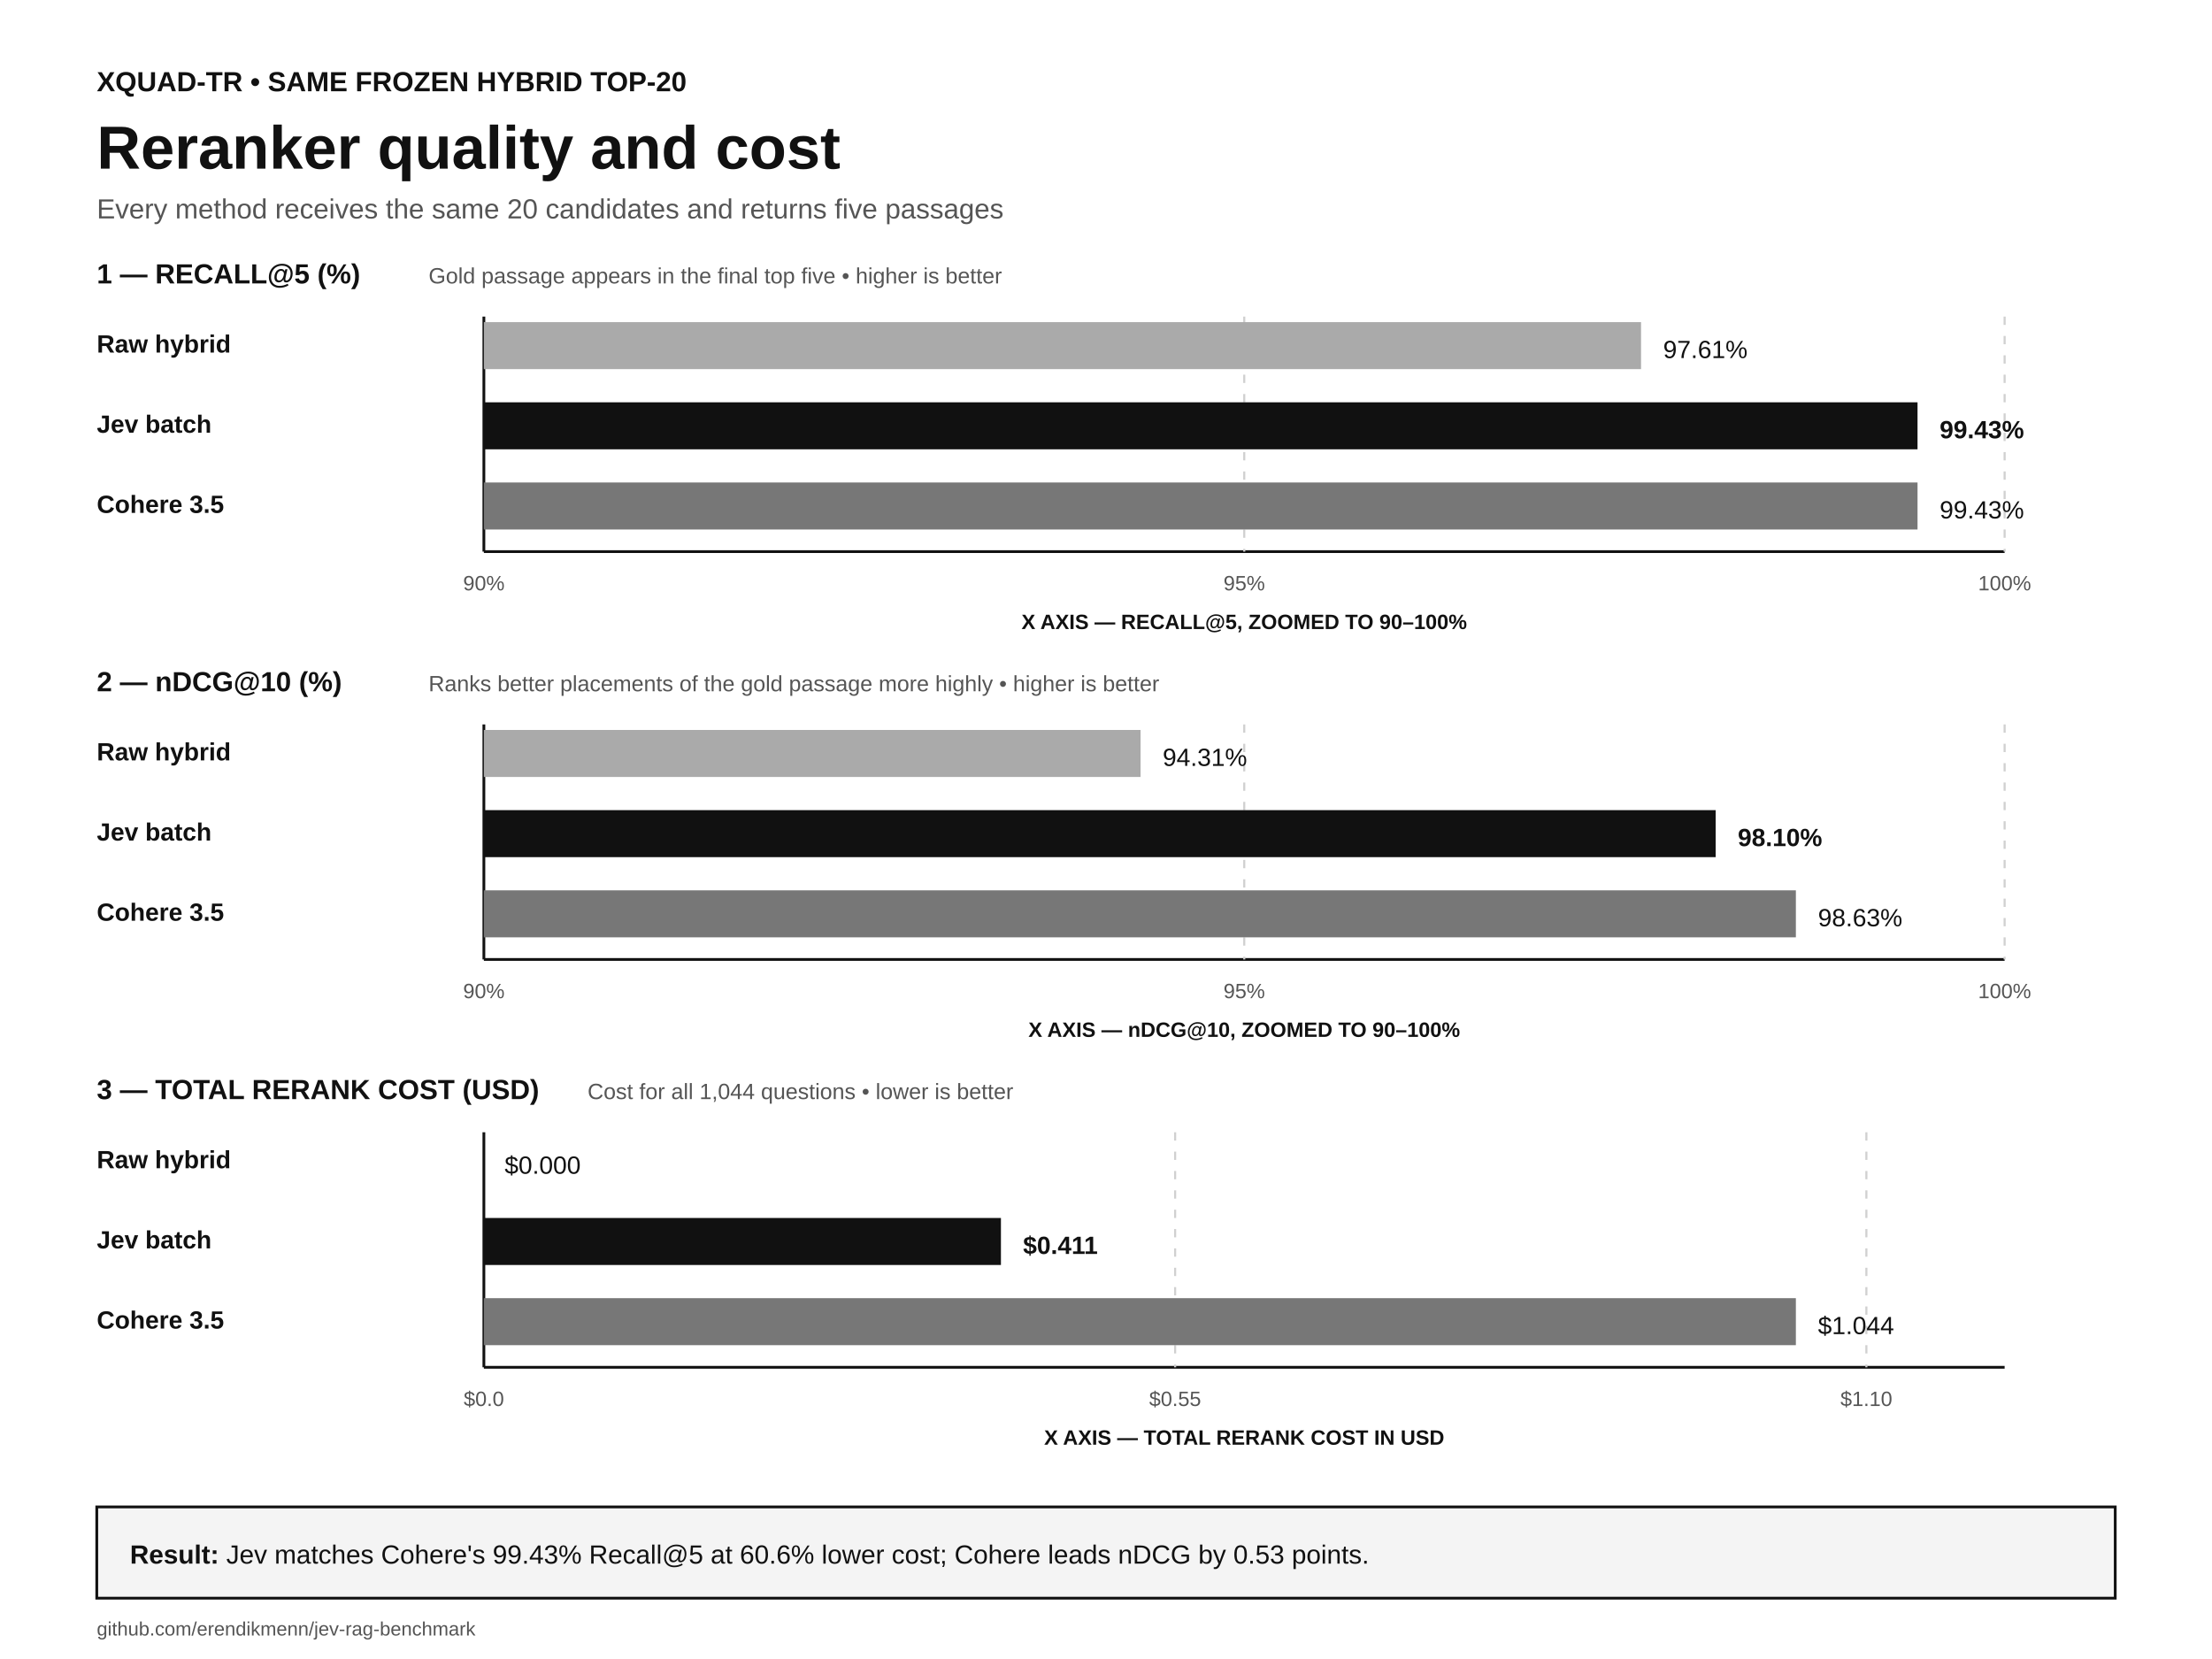
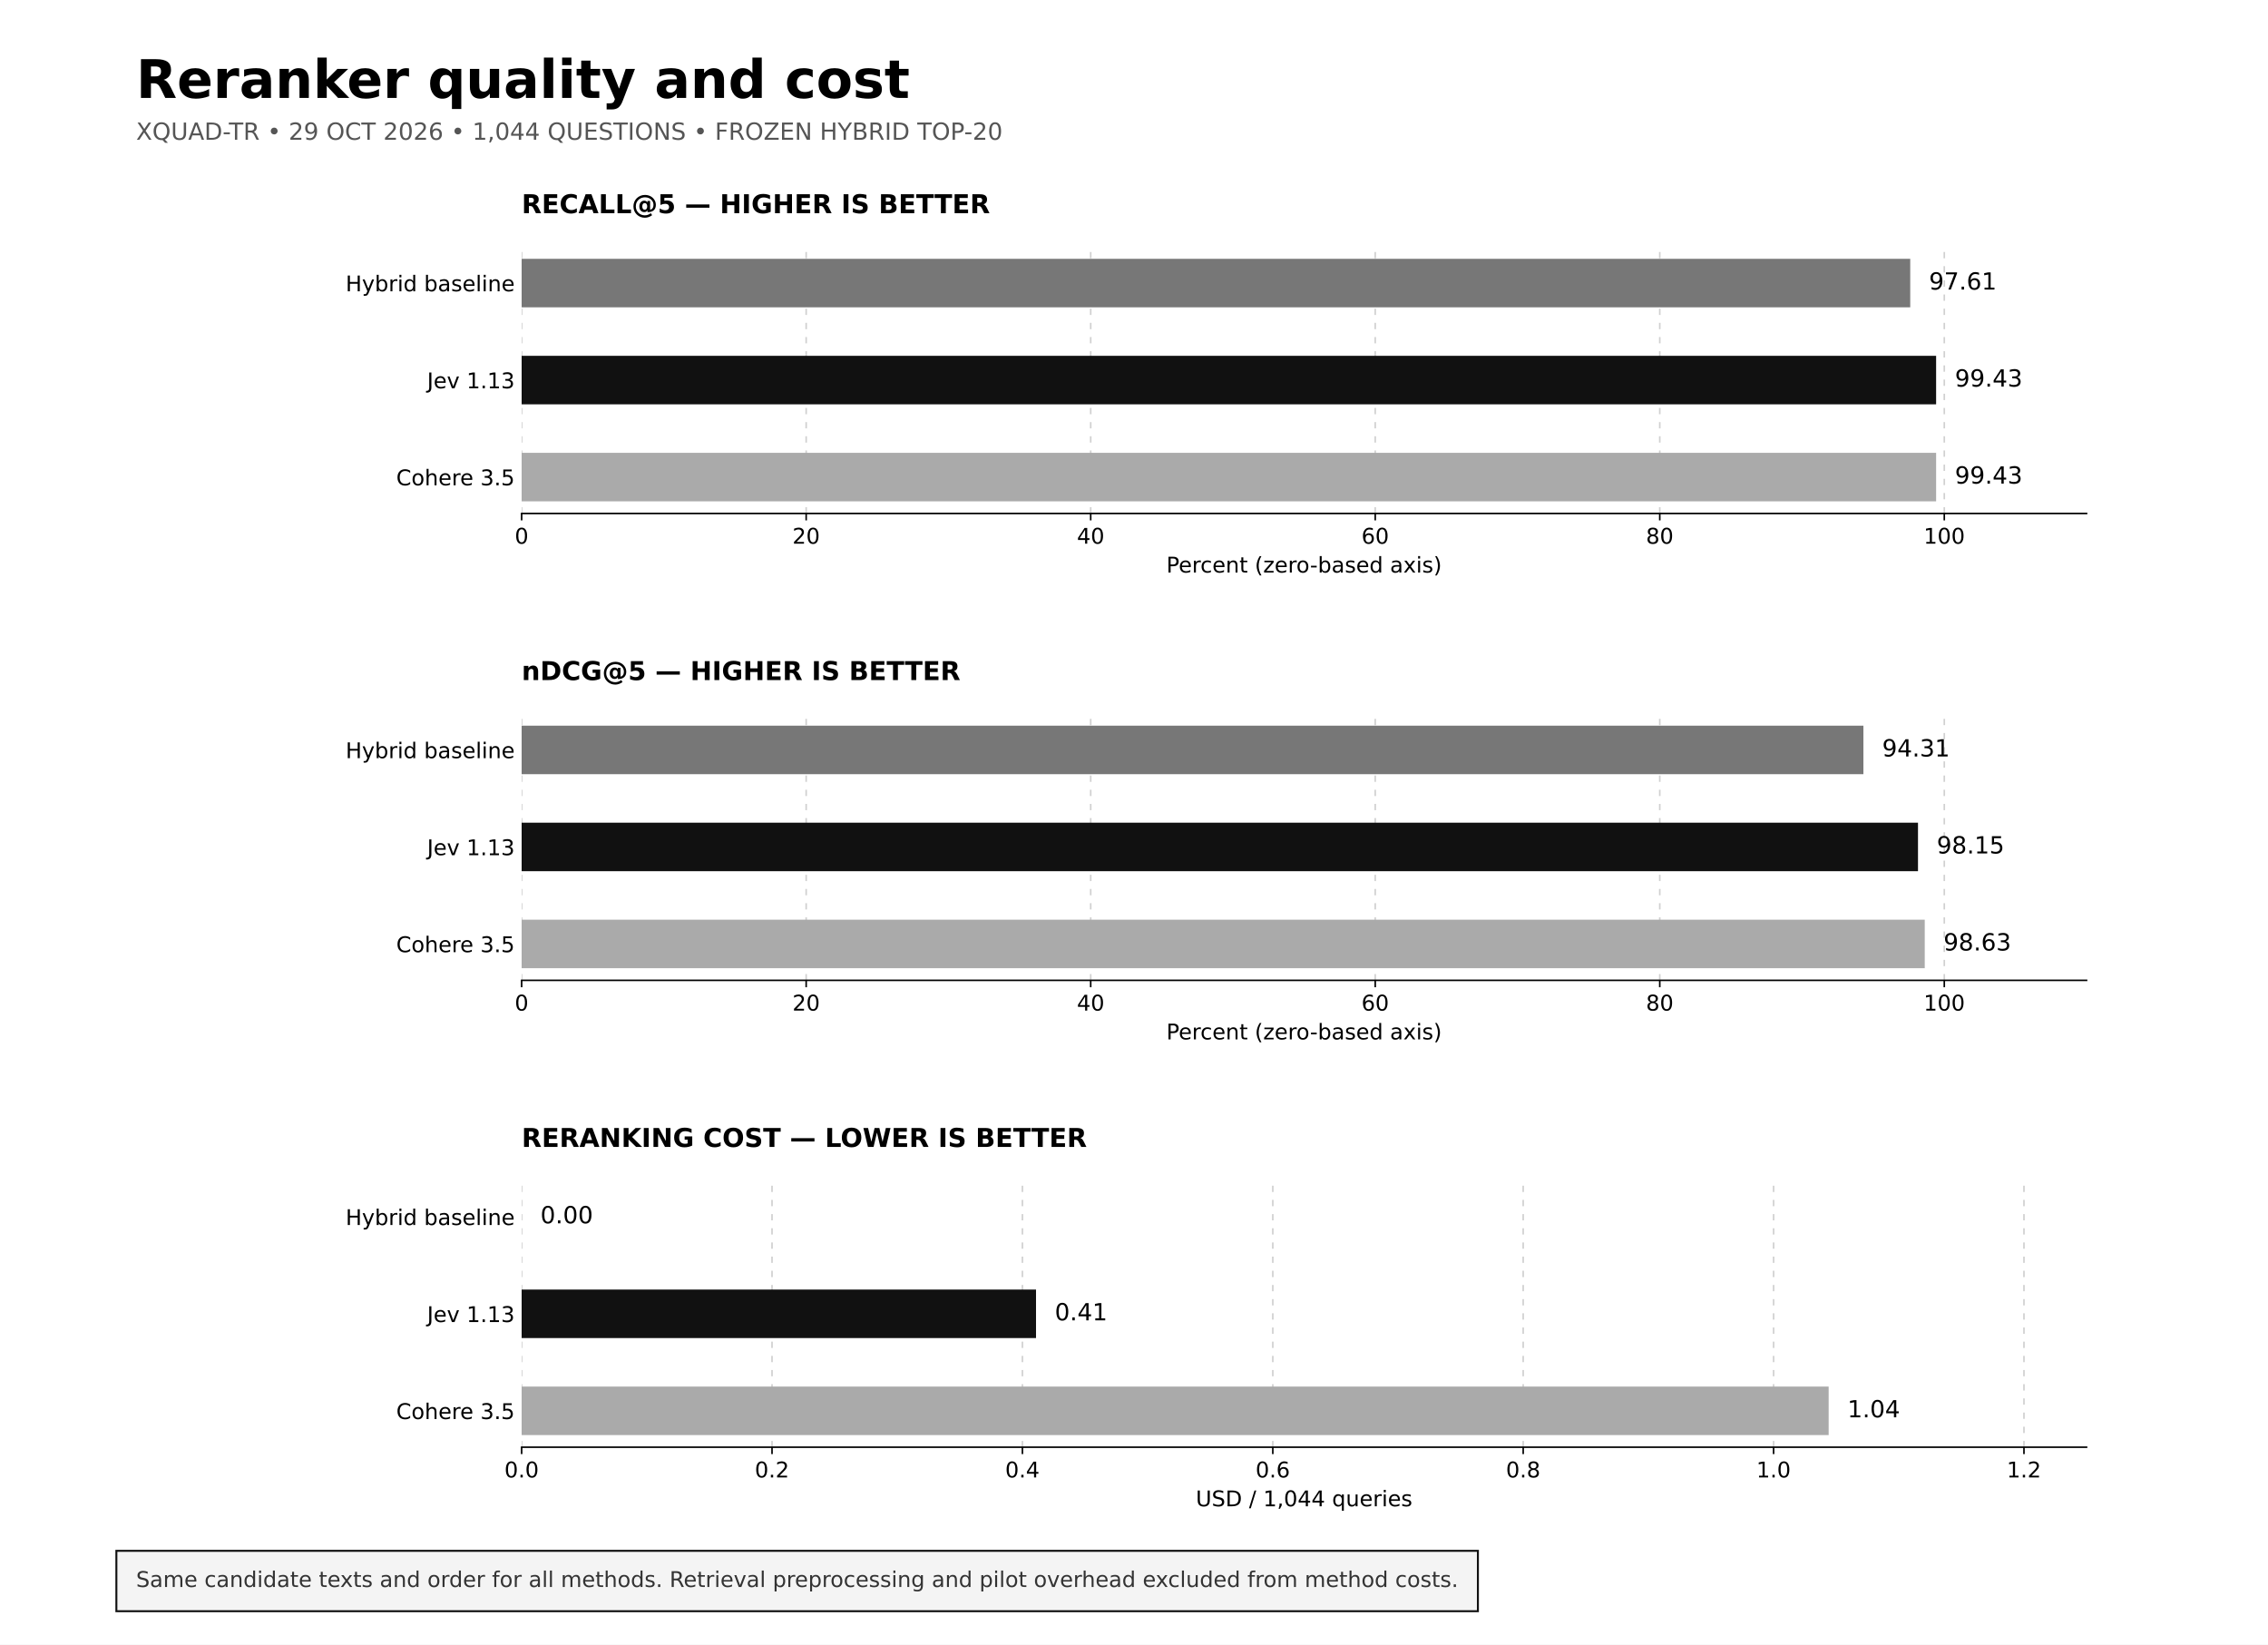
- <svg xmlns="http://www.w3.org/2000/svg" width="1600" height="1200" viewBox="0 0 1600 1200">
-   <style>
-     .t { font-family: Arial, Helvetica, sans-serif; fill: #111; }
-     .muted { fill: #555; }
-     .grid { stroke: #d0d0d0; stroke-width: 1.5; stroke-dasharray: 6 8; }
-   </style>
-   <rect width="1600" height="1200" fill="#fff" />
-   <g class="t">
-     <text x="70" y="66" font-size="20" font-weight="700">XQUAD-TR • SAME FROZEN HYBRID TOP-20</text>
-     <text x="70" y="122" font-size="44" font-weight="700">Reranker quality and cost</text>
-     <text x="70" y="158" class="muted" font-size="20">Every method receives the same 20 candidates and returns five passages</text>
-     <g transform="translate(70,205)">
-       <text x="0" y="0" font-size="20" font-weight="700">1 — RECALL@5 (%)</text>
-       <text x="240" y="0" class="muted" font-size="16">Gold passage appears in the final top five • higher is better</text>
-       <text x="0" y="50" font-size="18" font-weight="700">Raw hybrid</text>
-       <text x="0" y="108" font-size="18" font-weight="700">Jev batch</text>
-       <text x="0" y="166" font-size="18" font-weight="700">Cohere 3.5</text>
-       <line x1="280" y1="24" x2="280" y2="194" stroke="#111" stroke-width="2" />
-       <line x1="280" y1="194" x2="1380" y2="194" stroke="#111" stroke-width="2" />
-       <line x1="830" y1="24" x2="830" y2="194" class="grid" />
-       <line x1="1380" y1="24" x2="1380" y2="194" class="grid" />
-       <rect x="280" y="28" width="837" height="34" fill="#aaa" />
-       <text x="1133" y="54" font-size="18">97.61%</text>
-       <rect x="280" y="86" width="1037" height="34" fill="#111" />
-       <text x="1333" y="112" font-size="18" font-weight="700">99.43%</text>
-       <rect x="280" y="144" width="1037" height="34" fill="#777" />
-       <text x="1333" y="170" font-size="18">99.43%</text>
-       <text x="280" y="222" text-anchor="middle" class="muted" font-size="15">90%</text>
-       <text x="830" y="222" text-anchor="middle" class="muted" font-size="15">95%</text>
-       <text x="1380" y="222" text-anchor="middle" class="muted" font-size="15">100%</text>
-       <text x="830" y="250" text-anchor="middle" font-size="15" font-weight="700">X AXIS — RECALL@5, ZOOMED TO 90–100%</text>
-     </g>
-     <g transform="translate(70,500)">
-       <text x="0" y="0" font-size="20" font-weight="700">2 — nDCG@10 (%)</text>
-       <text x="240" y="0" class="muted" font-size="16">Ranks better placements of the gold passage more highly • higher is better</text>
-       <text x="0" y="50" font-size="18" font-weight="700">Raw hybrid</text>
-       <text x="0" y="108" font-size="18" font-weight="700">Jev batch</text>
-       <text x="0" y="166" font-size="18" font-weight="700">Cohere 3.5</text>
-       <line x1="280" y1="24" x2="280" y2="194" stroke="#111" stroke-width="2" />
-       <line x1="280" y1="194" x2="1380" y2="194" stroke="#111" stroke-width="2" />
-       <line x1="830" y1="24" x2="830" y2="194" class="grid" />
-       <line x1="1380" y1="24" x2="1380" y2="194" class="grid" />
-       <rect x="280" y="28" width="475" height="34" fill="#aaa" />
-       <text x="771" y="54" font-size="18">94.31%</text>
-       <rect x="280" y="86" width="891" height="34" fill="#111" />
-       <text x="1187" y="112" font-size="18" font-weight="700">98.10%</text>
-       <rect x="280" y="144" width="949" height="34" fill="#777" />
-       <text x="1245" y="170" font-size="18">98.63%</text>
-       <text x="280" y="222" text-anchor="middle" class="muted" font-size="15">90%</text>
-       <text x="830" y="222" text-anchor="middle" class="muted" font-size="15">95%</text>
-       <text x="1380" y="222" text-anchor="middle" class="muted" font-size="15">100%</text>
-       <text x="830" y="250" text-anchor="middle" font-size="15" font-weight="700">X AXIS — nDCG@10, ZOOMED TO 90–100%</text>
-     </g>
-     <g transform="translate(70,795)">
-       <text x="0" y="0" font-size="20" font-weight="700">3 — TOTAL RERANK COST (USD)</text>
-       <text x="355" y="0" class="muted" font-size="16">Cost for all 1,044 questions • lower is better</text>
-       <text x="0" y="50" font-size="18" font-weight="700">Raw hybrid</text>
-       <text x="0" y="108" font-size="18" font-weight="700">Jev batch</text>
-       <text x="0" y="166" font-size="18" font-weight="700">Cohere 3.5</text>
-       <line x1="280" y1="24" x2="280" y2="194" stroke="#111" stroke-width="2" />
-       <line x1="280" y1="194" x2="1380" y2="194" stroke="#111" stroke-width="2" />
-       <line x1="780" y1="24" x2="780" y2="194" class="grid" />
-       <line x1="1280" y1="24" x2="1280" y2="194" class="grid" />
-       <text x="295" y="54" font-size="18">$0.000</text>
-       <rect x="280" y="86" width="374" height="34" fill="#111" />
-       <text x="670" y="112" font-size="18" font-weight="700">$0.411</text>
-       <rect x="280" y="144" width="949" height="34" fill="#777" />
-       <text x="1245" y="170" font-size="18">$1.044</text>
-       <text x="280" y="222" text-anchor="middle" class="muted" font-size="15">$0.0</text>
-       <text x="780" y="222" text-anchor="middle" class="muted" font-size="15">$0.55</text>
-       <text x="1280" y="222" text-anchor="middle" class="muted" font-size="15">$1.10</text>
-       <text x="830" y="250" text-anchor="middle" font-size="15" font-weight="700">X AXIS — TOTAL RERANK COST IN USD</text>
-     </g>
-     <rect x="70" y="1090" width="1460" height="66" fill="#f4f4f4" stroke="#111" stroke-width="2" />
-     <text x="94" y="1131" font-size="19">
-       <tspan font-weight="700">Result:</tspan> Jev matches Cohere's 99.43% Recall@5 at 60.6% lower cost; Cohere leads nDCG by 0.53 points.</text>
-     <text x="70" y="1183" class="muted" font-size="14">github.com/erendikmenn/jev-rag-benchmark</text>
+ <svg xmlns="http://www.w3.org/2000/svg" xmlns:xlink="http://www.w3.org/1999/xlink" width="1152pt" height="835.2pt" viewBox="0 0 1152 835.2" version="1.1">
+   <defs>
+     <style type="text/css">*{stroke-linejoin: round; stroke-linecap: butt}</style>
+   </defs>
+   <g id="figure_1">
+     <g id="patch_1">
+       <path d="M 0 835.2 L 1152 835.2 L 1152 0 L 0 0 z " style="fill: #ffffff" />
+     </g>
+     <g id="axes_1">
+       <g id="patch_2">
+         <path d="M 264.96 260.768 L 1059.84 260.768 L 1059.84 125.28 L 264.96 125.28 z " style="fill: #ffffff" />
+       </g>
+       <g id="matplotlib.axis_1">
+         <g id="xtick_1">
+           <g id="line2d_1">
+             <path d="M 264.96 260.768 L 264.96 125.28 " clip-path="url(#p45918f4091)" style="fill: none; stroke-dasharray: 3.2,4; stroke-dashoffset: 0; stroke: #d0d0d0; stroke-width: 0.8" />
+           </g>
+           <g id="line2d_2">
+             <defs>
+               <path id="m28c843591a" d="M 0 0 L 0 3.5 " style="stroke: #000000; stroke-width: 0.8" />
+             </defs>
+             <g>
+               <use xlink:href="#m28c843591a" x="264.96" y="260.768" style="stroke: #000000; stroke-width: 0.8" />
+             </g>
+           </g>
+           <g id="text_1">
+             <text style="font-size: 11px; font-family: 'DejaVu Sans'; text-anchor: middle" x="264.96" y="276.126" transform="rotate(-0 264.96 276.1263)">0</text>
+           </g>
+         </g>
+         <g id="xtick_2">
+           <g id="line2d_3">
+             <path d="M 409.484 260.768 L 409.484 125.28 " clip-path="url(#p45918f4091)" style="fill: none; stroke-dasharray: 3.2,4; stroke-dashoffset: 0; stroke: #d0d0d0; stroke-width: 0.8" />
+           </g>
+           <g id="line2d_4">
+             <g>
+               <use xlink:href="#m28c843591a" x="409.484" y="260.768" style="stroke: #000000; stroke-width: 0.8" />
+             </g>
+           </g>
+           <g id="text_2">
+             <text style="font-size: 11px; font-family: 'DejaVu Sans'; text-anchor: middle" x="409.484" y="276.126" transform="rotate(-0 409.4836 276.1263)">20</text>
+           </g>
+         </g>
+         <g id="xtick_3">
+           <g id="line2d_5">
+             <path d="M 554.007 260.768 L 554.007 125.28 " clip-path="url(#p45918f4091)" style="fill: none; stroke-dasharray: 3.2,4; stroke-dashoffset: 0; stroke: #d0d0d0; stroke-width: 0.8" />
+           </g>
+           <g id="line2d_6">
+             <g>
+               <use xlink:href="#m28c843591a" x="554.007" y="260.768" style="stroke: #000000; stroke-width: 0.8" />
+             </g>
+           </g>
+           <g id="text_3">
+             <text style="font-size: 11px; font-family: 'DejaVu Sans'; text-anchor: middle" x="554.007" y="276.126" transform="rotate(-0 554.0073 276.1263)">40</text>
+           </g>
+         </g>
+         <g id="xtick_4">
+           <g id="line2d_7">
+             <path d="M 698.531 260.768 L 698.531 125.28 " clip-path="url(#p45918f4091)" style="fill: none; stroke-dasharray: 3.2,4; stroke-dashoffset: 0; stroke: #d0d0d0; stroke-width: 0.8" />
+           </g>
+           <g id="line2d_8">
+             <g>
+               <use xlink:href="#m28c843591a" x="698.531" y="260.768" style="stroke: #000000; stroke-width: 0.8" />
+             </g>
+           </g>
+           <g id="text_4">
+             <text style="font-size: 11px; font-family: 'DejaVu Sans'; text-anchor: middle" x="698.531" y="276.126" transform="rotate(-0 698.5309 276.1263)">60</text>
+           </g>
+         </g>
+         <g id="xtick_5">
+           <g id="line2d_9">
+             <path d="M 843.055 260.768 L 843.055 125.28 " clip-path="url(#p45918f4091)" style="fill: none; stroke-dasharray: 3.2,4; stroke-dashoffset: 0; stroke: #d0d0d0; stroke-width: 0.8" />
+           </g>
+           <g id="line2d_10">
+             <g>
+               <use xlink:href="#m28c843591a" x="843.055" y="260.768" style="stroke: #000000; stroke-width: 0.8" />
+             </g>
+           </g>
+           <g id="text_5">
+             <text style="font-size: 11px; font-family: 'DejaVu Sans'; text-anchor: middle" x="843.055" y="276.126" transform="rotate(-0 843.0545 276.1263)">80</text>
+           </g>
+         </g>
+         <g id="xtick_6">
+           <g id="line2d_11">
+             <path d="M 987.578 260.768 L 987.578 125.28 " clip-path="url(#p45918f4091)" style="fill: none; stroke-dasharray: 3.2,4; stroke-dashoffset: 0; stroke: #d0d0d0; stroke-width: 0.8" />
+           </g>
+           <g id="line2d_12">
+             <g>
+               <use xlink:href="#m28c843591a" x="987.578" y="260.768" style="stroke: #000000; stroke-width: 0.8" />
+             </g>
+           </g>
+           <g id="text_6">
+             <text style="font-size: 11px; font-family: 'DejaVu Sans'; text-anchor: middle" x="987.578" y="276.126" transform="rotate(-0 987.5782 276.1263)">100</text>
+           </g>
+         </g>
+         <g id="text_7">
+           <text style="font-size: 11px; font-family: 'DejaVu Sans'; text-anchor: middle" x="662.4" y="290.772" transform="rotate(-0 662.4 290.7722)">Percent (zero-based axis)</text>
+         </g>
+       </g>
+       <g id="matplotlib.axis_2">
+         <g id="ytick_1">
+           <g id="line2d_13" />
+           <g id="text_8">
+             <text style="font-size: 11px; font-family: 'DejaVu Sans'; text-anchor: end" x="261.46" y="147.935" transform="rotate(-0 261.46 147.9348)">Hybrid baseline</text>
+           </g>
+         </g>
+         <g id="ytick_2">
+           <g id="line2d_14" />
+           <g id="text_9">
+             <text style="font-size: 11px; font-family: 'DejaVu Sans'; text-anchor: end" x="261.46" y="197.203" transform="rotate(-0 261.46 197.2031)">Jev 1.13</text>
+           </g>
+         </g>
+         <g id="ytick_3">
+           <g id="line2d_15" />
+           <g id="text_10">
+             <text style="font-size: 11px; font-family: 'DejaVu Sans'; text-anchor: end" x="261.46" y="246.472" transform="rotate(-0 261.46 246.4715)">Cohere 3.5</text>
+           </g>
+         </g>
+       </g>
+       <g id="patch_3">
+         <path d="M 264.96 131.439 L 970.274 131.439 L 970.274 156.073 L 264.96 156.073 z " clip-path="url(#p45918f4091)" style="fill: #777777" />
+       </g>
+       <g id="patch_4">
+         <path d="M 264.96 180.707 L 983.425 180.707 L 983.425 205.341 L 264.96 205.341 z " clip-path="url(#p45918f4091)" style="fill: #111111" />
+       </g>
+       <g id="patch_5">
+         <path d="M 264.96 229.975 L 983.425 229.975 L 983.425 254.609 L 264.96 254.609 z " clip-path="url(#p45918f4091)" style="fill: #aaaaaa" />
+       </g>
+       <g id="patch_6">
+         <path d="M 264.96 260.768 L 1059.84 260.768 " style="fill: none; stroke: #000000; stroke-width: 0.8; stroke-linejoin: miter; stroke-linecap: square" />
+       </g>
+       <g id="text_11">
+         <text style="font-size: 12px; font-family: 'DejaVu Sans'; text-anchor: start" x="979.813" y="147.067" transform="rotate(-0 979.8127 147.0669)">97.61</text>
+       </g>
+       <g id="text_12">
+         <text style="font-size: 12px; font-family: 'DejaVu Sans'; text-anchor: start" x="992.964" y="196.335" transform="rotate(-0 992.9638 196.3353)">99.43</text>
+       </g>
+       <g id="text_13">
+         <text style="font-size: 12px; font-family: 'DejaVu Sans'; text-anchor: start" x="992.964" y="245.604" transform="rotate(-0 992.9638 245.6036)">99.43</text>
+       </g>
+       <g id="text_14">
+         <text style="font-weight: 700; font-size: 13.2px; font-family: 'DejaVu Sans'; text-anchor: start" x="264.96" y="108.28" transform="rotate(-0 264.96 108.28)">RECALL@5 — HIGHER IS BETTER</text>
+       </g>
+     </g>
+     <g id="axes_2">
+       <g id="patch_7">
+         <path d="M 264.96 497.872 L 1059.84 497.872 L 1059.84 362.384 L 264.96 362.384 z " style="fill: #ffffff" />
+       </g>
+       <g id="matplotlib.axis_3">
+         <g id="xtick_7">
+           <g id="line2d_16">
+             <path d="M 264.96 497.872 L 264.96 362.384 " clip-path="url(#p9678385b44)" style="fill: none; stroke-dasharray: 3.2,4; stroke-dashoffset: 0; stroke: #d0d0d0; stroke-width: 0.8" />
+           </g>
+           <g id="line2d_17">
+             <g>
+               <use xlink:href="#m28c843591a" x="264.96" y="497.872" style="stroke: #000000; stroke-width: 0.8" />
+             </g>
+           </g>
+           <g id="text_15">
+             <text style="font-size: 11px; font-family: 'DejaVu Sans'; text-anchor: middle" x="264.96" y="513.23" transform="rotate(-0 264.96 513.2303)">0</text>
+           </g>
+         </g>
+         <g id="xtick_8">
+           <g id="line2d_18">
+             <path d="M 409.484 497.872 L 409.484 362.384 " clip-path="url(#p9678385b44)" style="fill: none; stroke-dasharray: 3.2,4; stroke-dashoffset: 0; stroke: #d0d0d0; stroke-width: 0.8" />
+           </g>
+           <g id="line2d_19">
+             <g>
+               <use xlink:href="#m28c843591a" x="409.484" y="497.872" style="stroke: #000000; stroke-width: 0.8" />
+             </g>
+           </g>
+           <g id="text_16">
+             <text style="font-size: 11px; font-family: 'DejaVu Sans'; text-anchor: middle" x="409.484" y="513.23" transform="rotate(-0 409.4836 513.2303)">20</text>
+           </g>
+         </g>
+         <g id="xtick_9">
+           <g id="line2d_20">
+             <path d="M 554.007 497.872 L 554.007 362.384 " clip-path="url(#p9678385b44)" style="fill: none; stroke-dasharray: 3.2,4; stroke-dashoffset: 0; stroke: #d0d0d0; stroke-width: 0.8" />
+           </g>
+           <g id="line2d_21">
+             <g>
+               <use xlink:href="#m28c843591a" x="554.007" y="497.872" style="stroke: #000000; stroke-width: 0.8" />
+             </g>
+           </g>
+           <g id="text_17">
+             <text style="font-size: 11px; font-family: 'DejaVu Sans'; text-anchor: middle" x="554.007" y="513.23" transform="rotate(-0 554.0073 513.2303)">40</text>
+           </g>
+         </g>
+         <g id="xtick_10">
+           <g id="line2d_22">
+             <path d="M 698.531 497.872 L 698.531 362.384 " clip-path="url(#p9678385b44)" style="fill: none; stroke-dasharray: 3.2,4; stroke-dashoffset: 0; stroke: #d0d0d0; stroke-width: 0.8" />
+           </g>
+           <g id="line2d_23">
+             <g>
+               <use xlink:href="#m28c843591a" x="698.531" y="497.872" style="stroke: #000000; stroke-width: 0.8" />
+             </g>
+           </g>
+           <g id="text_18">
+             <text style="font-size: 11px; font-family: 'DejaVu Sans'; text-anchor: middle" x="698.531" y="513.23" transform="rotate(-0 698.5309 513.2303)">60</text>
+           </g>
+         </g>
+         <g id="xtick_11">
+           <g id="line2d_24">
+             <path d="M 843.055 497.872 L 843.055 362.384 " clip-path="url(#p9678385b44)" style="fill: none; stroke-dasharray: 3.2,4; stroke-dashoffset: 0; stroke: #d0d0d0; stroke-width: 0.8" />
+           </g>
+           <g id="line2d_25">
+             <g>
+               <use xlink:href="#m28c843591a" x="843.055" y="497.872" style="stroke: #000000; stroke-width: 0.8" />
+             </g>
+           </g>
+           <g id="text_19">
+             <text style="font-size: 11px; font-family: 'DejaVu Sans'; text-anchor: middle" x="843.055" y="513.23" transform="rotate(-0 843.0545 513.2303)">80</text>
+           </g>
+         </g>
+         <g id="xtick_12">
+           <g id="line2d_26">
+             <path d="M 987.578 497.872 L 987.578 362.384 " clip-path="url(#p9678385b44)" style="fill: none; stroke-dasharray: 3.2,4; stroke-dashoffset: 0; stroke: #d0d0d0; stroke-width: 0.8" />
+           </g>
+           <g id="line2d_27">
+             <g>
+               <use xlink:href="#m28c843591a" x="987.578" y="497.872" style="stroke: #000000; stroke-width: 0.8" />
+             </g>
+           </g>
+           <g id="text_20">
+             <text style="font-size: 11px; font-family: 'DejaVu Sans'; text-anchor: middle" x="987.578" y="513.23" transform="rotate(-0 987.5782 513.2303)">100</text>
+           </g>
+         </g>
+         <g id="text_21">
+           <text style="font-size: 11px; font-family: 'DejaVu Sans'; text-anchor: middle" x="662.4" y="527.876" transform="rotate(-0 662.4 527.8762)">Percent (zero-based axis)</text>
+         </g>
+       </g>
+       <g id="matplotlib.axis_4">
+         <g id="ytick_4">
+           <g id="line2d_28" />
+           <g id="text_22">
+             <text style="font-size: 11px; font-family: 'DejaVu Sans'; text-anchor: end" x="261.46" y="385.039" transform="rotate(-0 261.46 385.0388)">Hybrid baseline</text>
+           </g>
+         </g>
+         <g id="ytick_5">
+           <g id="line2d_29" />
+           <g id="text_23">
+             <text style="font-size: 11px; font-family: 'DejaVu Sans'; text-anchor: end" x="261.46" y="434.307" transform="rotate(-0 261.46 434.3071)">Jev 1.13</text>
+           </g>
+         </g>
+         <g id="ytick_6">
+           <g id="line2d_30" />
+           <g id="text_24">
+             <text style="font-size: 11px; font-family: 'DejaVu Sans'; text-anchor: end" x="261.46" y="483.576" transform="rotate(-0 261.46 483.5755)">Cohere 3.5</text>
+           </g>
+         </g>
+       </g>
+       <g id="patch_8">
+         <path d="M 264.96 368.543 L 946.489 368.543 L 946.489 393.177 L 264.96 393.177 z " clip-path="url(#p9678385b44)" style="fill: #777777" />
+       </g>
+       <g id="patch_9">
+         <path d="M 264.96 417.811 L 974.218 417.811 L 974.218 442.445 L 264.96 442.445 z " clip-path="url(#p9678385b44)" style="fill: #111111" />
+       </g>
+       <g id="patch_10">
+         <path d="M 264.96 467.079 L 977.65 467.079 L 977.65 491.713 L 264.96 491.713 z " clip-path="url(#p9678385b44)" style="fill: #aaaaaa" />
+       </g>
+       <g id="patch_11">
+         <path d="M 264.96 497.872 L 1059.84 497.872 " style="fill: none; stroke: #000000; stroke-width: 0.8; stroke-linejoin: miter; stroke-linecap: square" />
+       </g>
+       <g id="text_25">
+         <text style="font-size: 12px; font-family: 'DejaVu Sans'; text-anchor: start" x="956.028" y="384.171" transform="rotate(-0 956.0275 384.1709)">94.31</text>
+       </g>
+       <g id="text_26">
+         <text style="font-size: 12px; font-family: 'DejaVu Sans'; text-anchor: start" x="983.757" y="433.439" transform="rotate(-0 983.7566 433.4393)">98.15</text>
+       </g>
+       <g id="text_27">
+         <text style="font-size: 12px; font-family: 'DejaVu Sans'; text-anchor: start" x="987.189" y="482.708" transform="rotate(-0 987.1887 482.7076)">98.63</text>
+       </g>
+       <g id="text_28">
+         <text style="font-weight: 700; font-size: 13.2px; font-family: 'DejaVu Sans'; text-anchor: start" x="264.96" y="345.384" transform="rotate(-0 264.96 345.384)">nDCG@5 — HIGHER IS BETTER</text>
+       </g>
+     </g>
+     <g id="axes_3">
+       <g id="patch_12">
+         <path d="M 264.96 734.976 L 1059.84 734.976 L 1059.84 599.488 L 264.96 599.488 z " style="fill: #ffffff" />
+       </g>
+       <g id="matplotlib.axis_5">
+         <g id="xtick_13">
+           <g id="line2d_31">
+             <path d="M 264.96 734.976 L 264.96 599.488 " clip-path="url(#pdf29f739b0)" style="fill: none; stroke-dasharray: 3.2,4; stroke-dashoffset: 0; stroke: #d0d0d0; stroke-width: 0.8" />
+           </g>
+           <g id="line2d_32">
+             <g>
+               <use xlink:href="#m28c843591a" x="264.96" y="734.976" style="stroke: #000000; stroke-width: 0.8" />
+             </g>
+           </g>
+           <g id="text_29">
+             <text style="font-size: 11px; font-family: 'DejaVu Sans'; text-anchor: middle" x="264.96" y="750.334" transform="rotate(-0 264.96 750.3343)">0.0</text>
+           </g>
+         </g>
+         <g id="xtick_14">
+           <g id="line2d_33">
+             <path d="M 392.141 734.976 L 392.141 599.488 " clip-path="url(#pdf29f739b0)" style="fill: none; stroke-dasharray: 3.2,4; stroke-dashoffset: 0; stroke: #d0d0d0; stroke-width: 0.8" />
+           </g>
+           <g id="line2d_34">
+             <g>
+               <use xlink:href="#m28c843591a" x="392.141" y="734.976" style="stroke: #000000; stroke-width: 0.8" />
+             </g>
+           </g>
+           <g id="text_30">
+             <text style="font-size: 11px; font-family: 'DejaVu Sans'; text-anchor: middle" x="392.141" y="750.334" transform="rotate(-0 392.1408 750.3343)">0.2</text>
+           </g>
+         </g>
+         <g id="xtick_15">
+           <g id="line2d_35">
+             <path d="M 519.322 734.976 L 519.322 599.488 " clip-path="url(#pdf29f739b0)" style="fill: none; stroke-dasharray: 3.2,4; stroke-dashoffset: 0; stroke: #d0d0d0; stroke-width: 0.8" />
+           </g>
+           <g id="line2d_36">
+             <g>
+               <use xlink:href="#m28c843591a" x="519.322" y="734.976" style="stroke: #000000; stroke-width: 0.8" />
+             </g>
+           </g>
+           <g id="text_31">
+             <text style="font-size: 11px; font-family: 'DejaVu Sans'; text-anchor: middle" x="519.322" y="750.334" transform="rotate(-0 519.3216 750.3343)">0.4</text>
+           </g>
+         </g>
+         <g id="xtick_16">
+           <g id="line2d_37">
+             <path d="M 646.502 734.976 L 646.502 599.488 " clip-path="url(#pdf29f739b0)" style="fill: none; stroke-dasharray: 3.2,4; stroke-dashoffset: 0; stroke: #d0d0d0; stroke-width: 0.8" />
+           </g>
+           <g id="line2d_38">
+             <g>
+               <use xlink:href="#m28c843591a" x="646.502" y="734.976" style="stroke: #000000; stroke-width: 0.8" />
+             </g>
+           </g>
+           <g id="text_32">
+             <text style="font-size: 11px; font-family: 'DejaVu Sans'; text-anchor: middle" x="646.502" y="750.334" transform="rotate(-0 646.5024 750.3343)">0.6</text>
+           </g>
+         </g>
+         <g id="xtick_17">
+           <g id="line2d_39">
+             <path d="M 773.683 734.976 L 773.683 599.488 " clip-path="url(#pdf29f739b0)" style="fill: none; stroke-dasharray: 3.2,4; stroke-dashoffset: 0; stroke: #d0d0d0; stroke-width: 0.8" />
+           </g>
+           <g id="line2d_40">
+             <g>
+               <use xlink:href="#m28c843591a" x="773.683" y="734.976" style="stroke: #000000; stroke-width: 0.8" />
+             </g>
+           </g>
+           <g id="text_33">
+             <text style="font-size: 11px; font-family: 'DejaVu Sans'; text-anchor: middle" x="773.683" y="750.334" transform="rotate(-0 773.6832 750.3343)">0.8</text>
+           </g>
+         </g>
+         <g id="xtick_18">
+           <g id="line2d_41">
+             <path d="M 900.864 734.976 L 900.864 599.488 " clip-path="url(#pdf29f739b0)" style="fill: none; stroke-dasharray: 3.2,4; stroke-dashoffset: 0; stroke: #d0d0d0; stroke-width: 0.8" />
+           </g>
+           <g id="line2d_42">
+             <g>
+               <use xlink:href="#m28c843591a" x="900.864" y="734.976" style="stroke: #000000; stroke-width: 0.8" />
+             </g>
+           </g>
+           <g id="text_34">
+             <text style="font-size: 11px; font-family: 'DejaVu Sans'; text-anchor: middle" x="900.864" y="750.334" transform="rotate(-0 900.864 750.3343)">1.0</text>
+           </g>
+         </g>
+         <g id="xtick_19">
+           <g id="line2d_43">
+             <path d="M 1028.045 734.976 L 1028.045 599.488 " clip-path="url(#pdf29f739b0)" style="fill: none; stroke-dasharray: 3.2,4; stroke-dashoffset: 0; stroke: #d0d0d0; stroke-width: 0.8" />
+           </g>
+           <g id="line2d_44">
+             <g>
+               <use xlink:href="#m28c843591a" x="1028.045" y="734.976" style="stroke: #000000; stroke-width: 0.8" />
+             </g>
+           </g>
+           <g id="text_35">
+             <text style="font-size: 11px; font-family: 'DejaVu Sans'; text-anchor: middle" x="1028.045" y="750.334" transform="rotate(-0 1028.045 750.3343)">1.2</text>
+           </g>
+         </g>
+         <g id="text_36">
+           <text style="font-size: 11px; font-family: 'DejaVu Sans'; text-anchor: middle" x="662.4" y="764.98" transform="rotate(-0 662.4 764.9802)">USD / 1,044 queries</text>
+         </g>
+       </g>
+       <g id="matplotlib.axis_6">
+         <g id="ytick_7">
+           <g id="line2d_45" />
+           <g id="text_37">
+             <text style="font-size: 11px; font-family: 'DejaVu Sans'; text-anchor: end" x="261.46" y="622.143" transform="rotate(-0 261.46 622.1428)">Hybrid baseline</text>
+           </g>
+         </g>
+         <g id="ytick_8">
+           <g id="line2d_46" />
+           <g id="text_38">
+             <text style="font-size: 11px; font-family: 'DejaVu Sans'; text-anchor: end" x="261.46" y="671.411" transform="rotate(-0 261.46 671.4111)">Jev 1.13</text>
+           </g>
+         </g>
+         <g id="ytick_9">
+           <g id="line2d_47" />
+           <g id="text_39">
+             <text style="font-size: 11px; font-family: 'DejaVu Sans'; text-anchor: end" x="261.46" y="720.68" transform="rotate(-0 261.46 720.6795)">Cohere 3.5</text>
+           </g>
+         </g>
+       </g>
+       <g id="patch_13">
+         <path d="M 264.96 605.647 L 264.96 605.647 L 264.96 630.281 L 264.96 630.281 z " clip-path="url(#pdf29f739b0)" style="fill: #777777" />
+       </g>
+       <g id="patch_14">
+         <path d="M 264.96 654.915 L 526.231 654.915 L 526.231 679.549 L 264.96 679.549 z " clip-path="url(#pdf29f739b0)" style="fill: #111111" />
+       </g>
+       <g id="patch_15">
+         <path d="M 264.96 704.183 L 928.844 704.183 L 928.844 728.817 L 264.96 728.817 z " clip-path="url(#pdf29f739b0)" style="fill: #aaaaaa" />
+       </g>
+       <g id="patch_16">
+         <path d="M 264.96 734.976 L 1059.84 734.976 " style="fill: none; stroke: #000000; stroke-width: 0.8; stroke-linejoin: miter; stroke-linecap: square" />
+       </g>
+       <g id="text_40">
+         <text style="font-size: 12px; font-family: 'DejaVu Sans'; text-anchor: start" x="274.499" y="621.275" transform="rotate(-0 274.4986 621.2749)">0.00</text>
+       </g>
+       <g id="text_41">
+         <text style="font-size: 12px; font-family: 'DejaVu Sans'; text-anchor: start" x="535.77" y="670.543" transform="rotate(-0 535.7696 670.5432)">0.41</text>
+       </g>
+       <g id="text_42">
+         <text style="font-size: 12px; font-family: 'DejaVu Sans'; text-anchor: start" x="938.382" y="719.812" transform="rotate(-0 938.3823 719.8116)">1.04</text>
+       </g>
+       <g id="text_43">
+         <text style="font-weight: 700; font-size: 13.2px; font-family: 'DejaVu Sans'; text-anchor: start" x="264.96" y="582.488" transform="rotate(-0 264.96 582.488)">RERANKING COST — LOWER IS BETTER</text>
+       </g>
+     </g>
+     <g id="text_44">
+       <text style="font-weight: 700; font-size: 27px; font-family: 'DejaVu Sans'; text-anchor: start" x="69.12" y="49.748" transform="rotate(-0 69.12 49.74778)">Reranker quality and cost</text>
+     </g>
+     <g id="text_45">
+       <text style="font-size: 12px; font-family: 'DejaVu Sans'; text-anchor: start; fill: #555555" x="69.12" y="70.992" transform="rotate(-0 69.12 70.992)">XQUAD-TR  •  29 OCT 2026  •  1,044 QUESTIONS  •  FROZEN HYBRID TOP-20</text>
+     </g>
+     <g id="text_46">
+       <g id="patch_17">
+         <path d="M 59.11 818.266 L 750.68 818.266 L 750.68 787.6 L 59.11 787.6 z " style="fill: #f4f4f4; stroke: #111111; stroke-linejoin: miter" />
+       </g>
+       <text style="font-size: 11px; font-family: 'DejaVu Sans'; text-anchor: start; fill: #333333" x="69.12" y="805.968" transform="rotate(-0 69.12 805.968)">Same candidate texts and order for all methods. Retrieval preprocessing and pilot overhead excluded from method costs.</text>
+     </g>
  </g>
+   <defs>
+     <clipPath id="p45918f4091">
+       <rect x="264.96" y="125.28" width="794.88" height="135.488" />
+     </clipPath>
+     <clipPath id="p9678385b44">
+       <rect x="264.96" y="362.384" width="794.88" height="135.488" />
+     </clipPath>
+     <clipPath id="pdf29f739b0">
+       <rect x="264.96" y="599.488" width="794.88" height="135.488" />
+     </clipPath>
+   </defs>
</svg>
